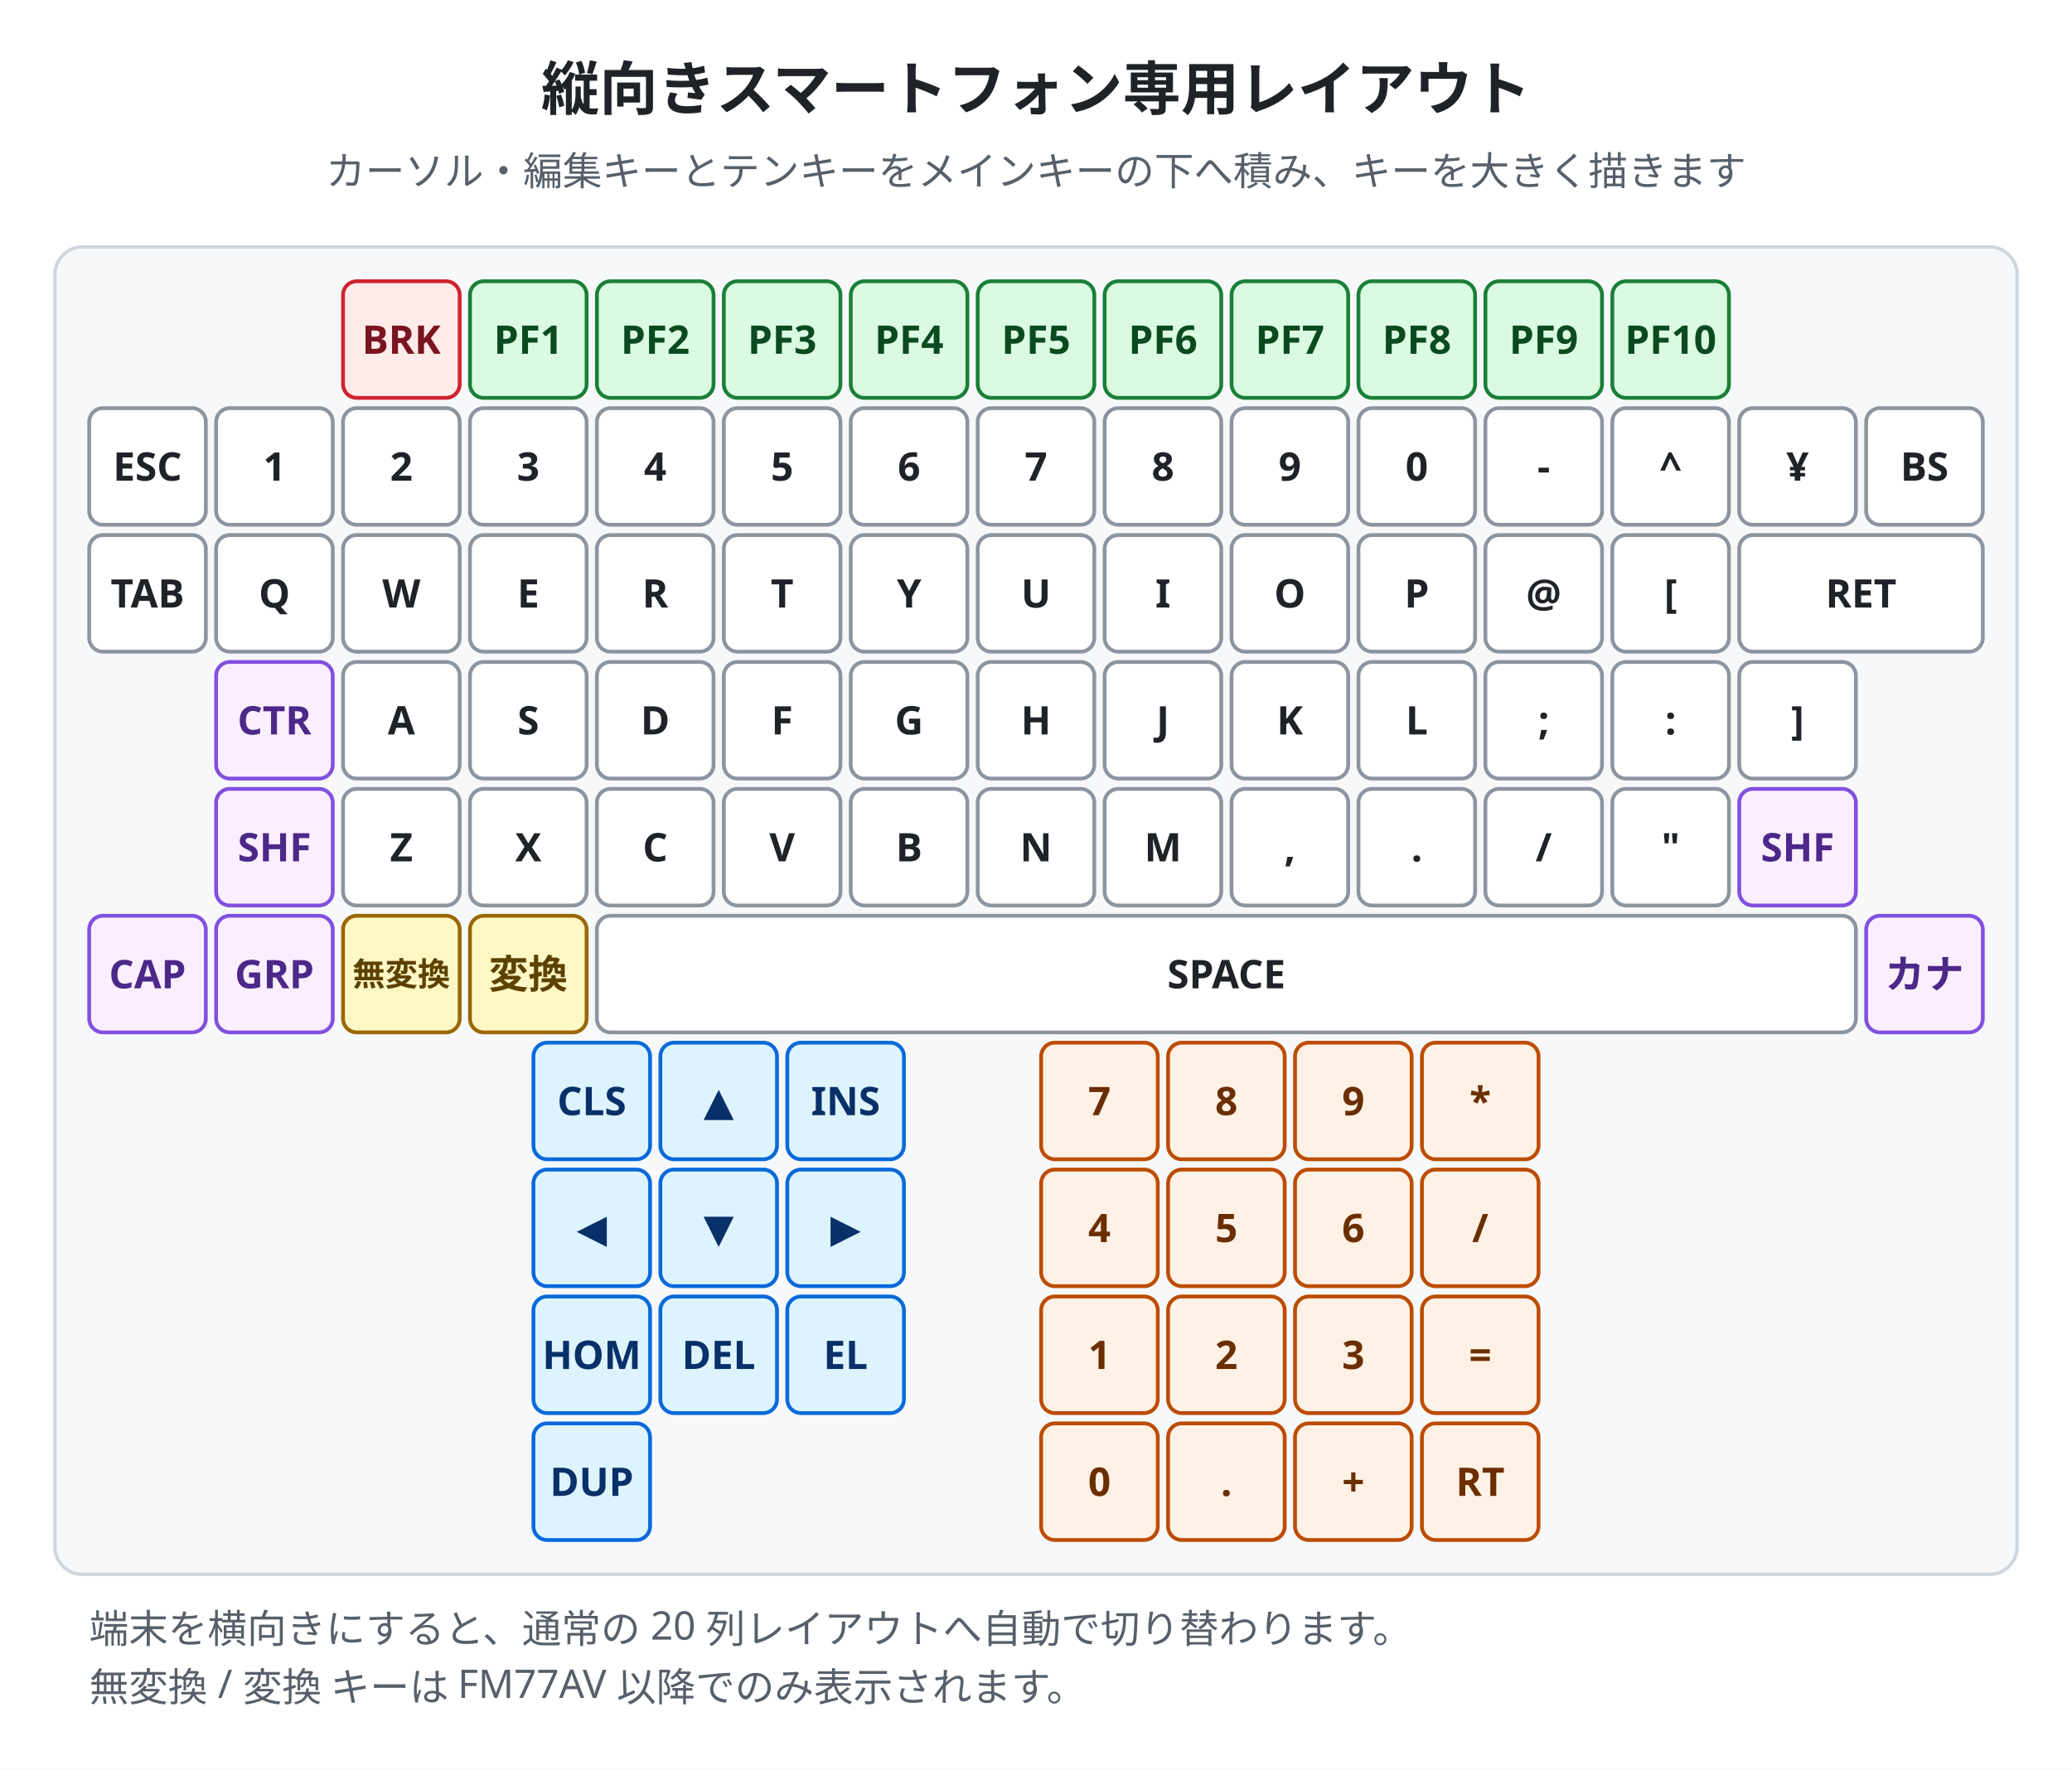
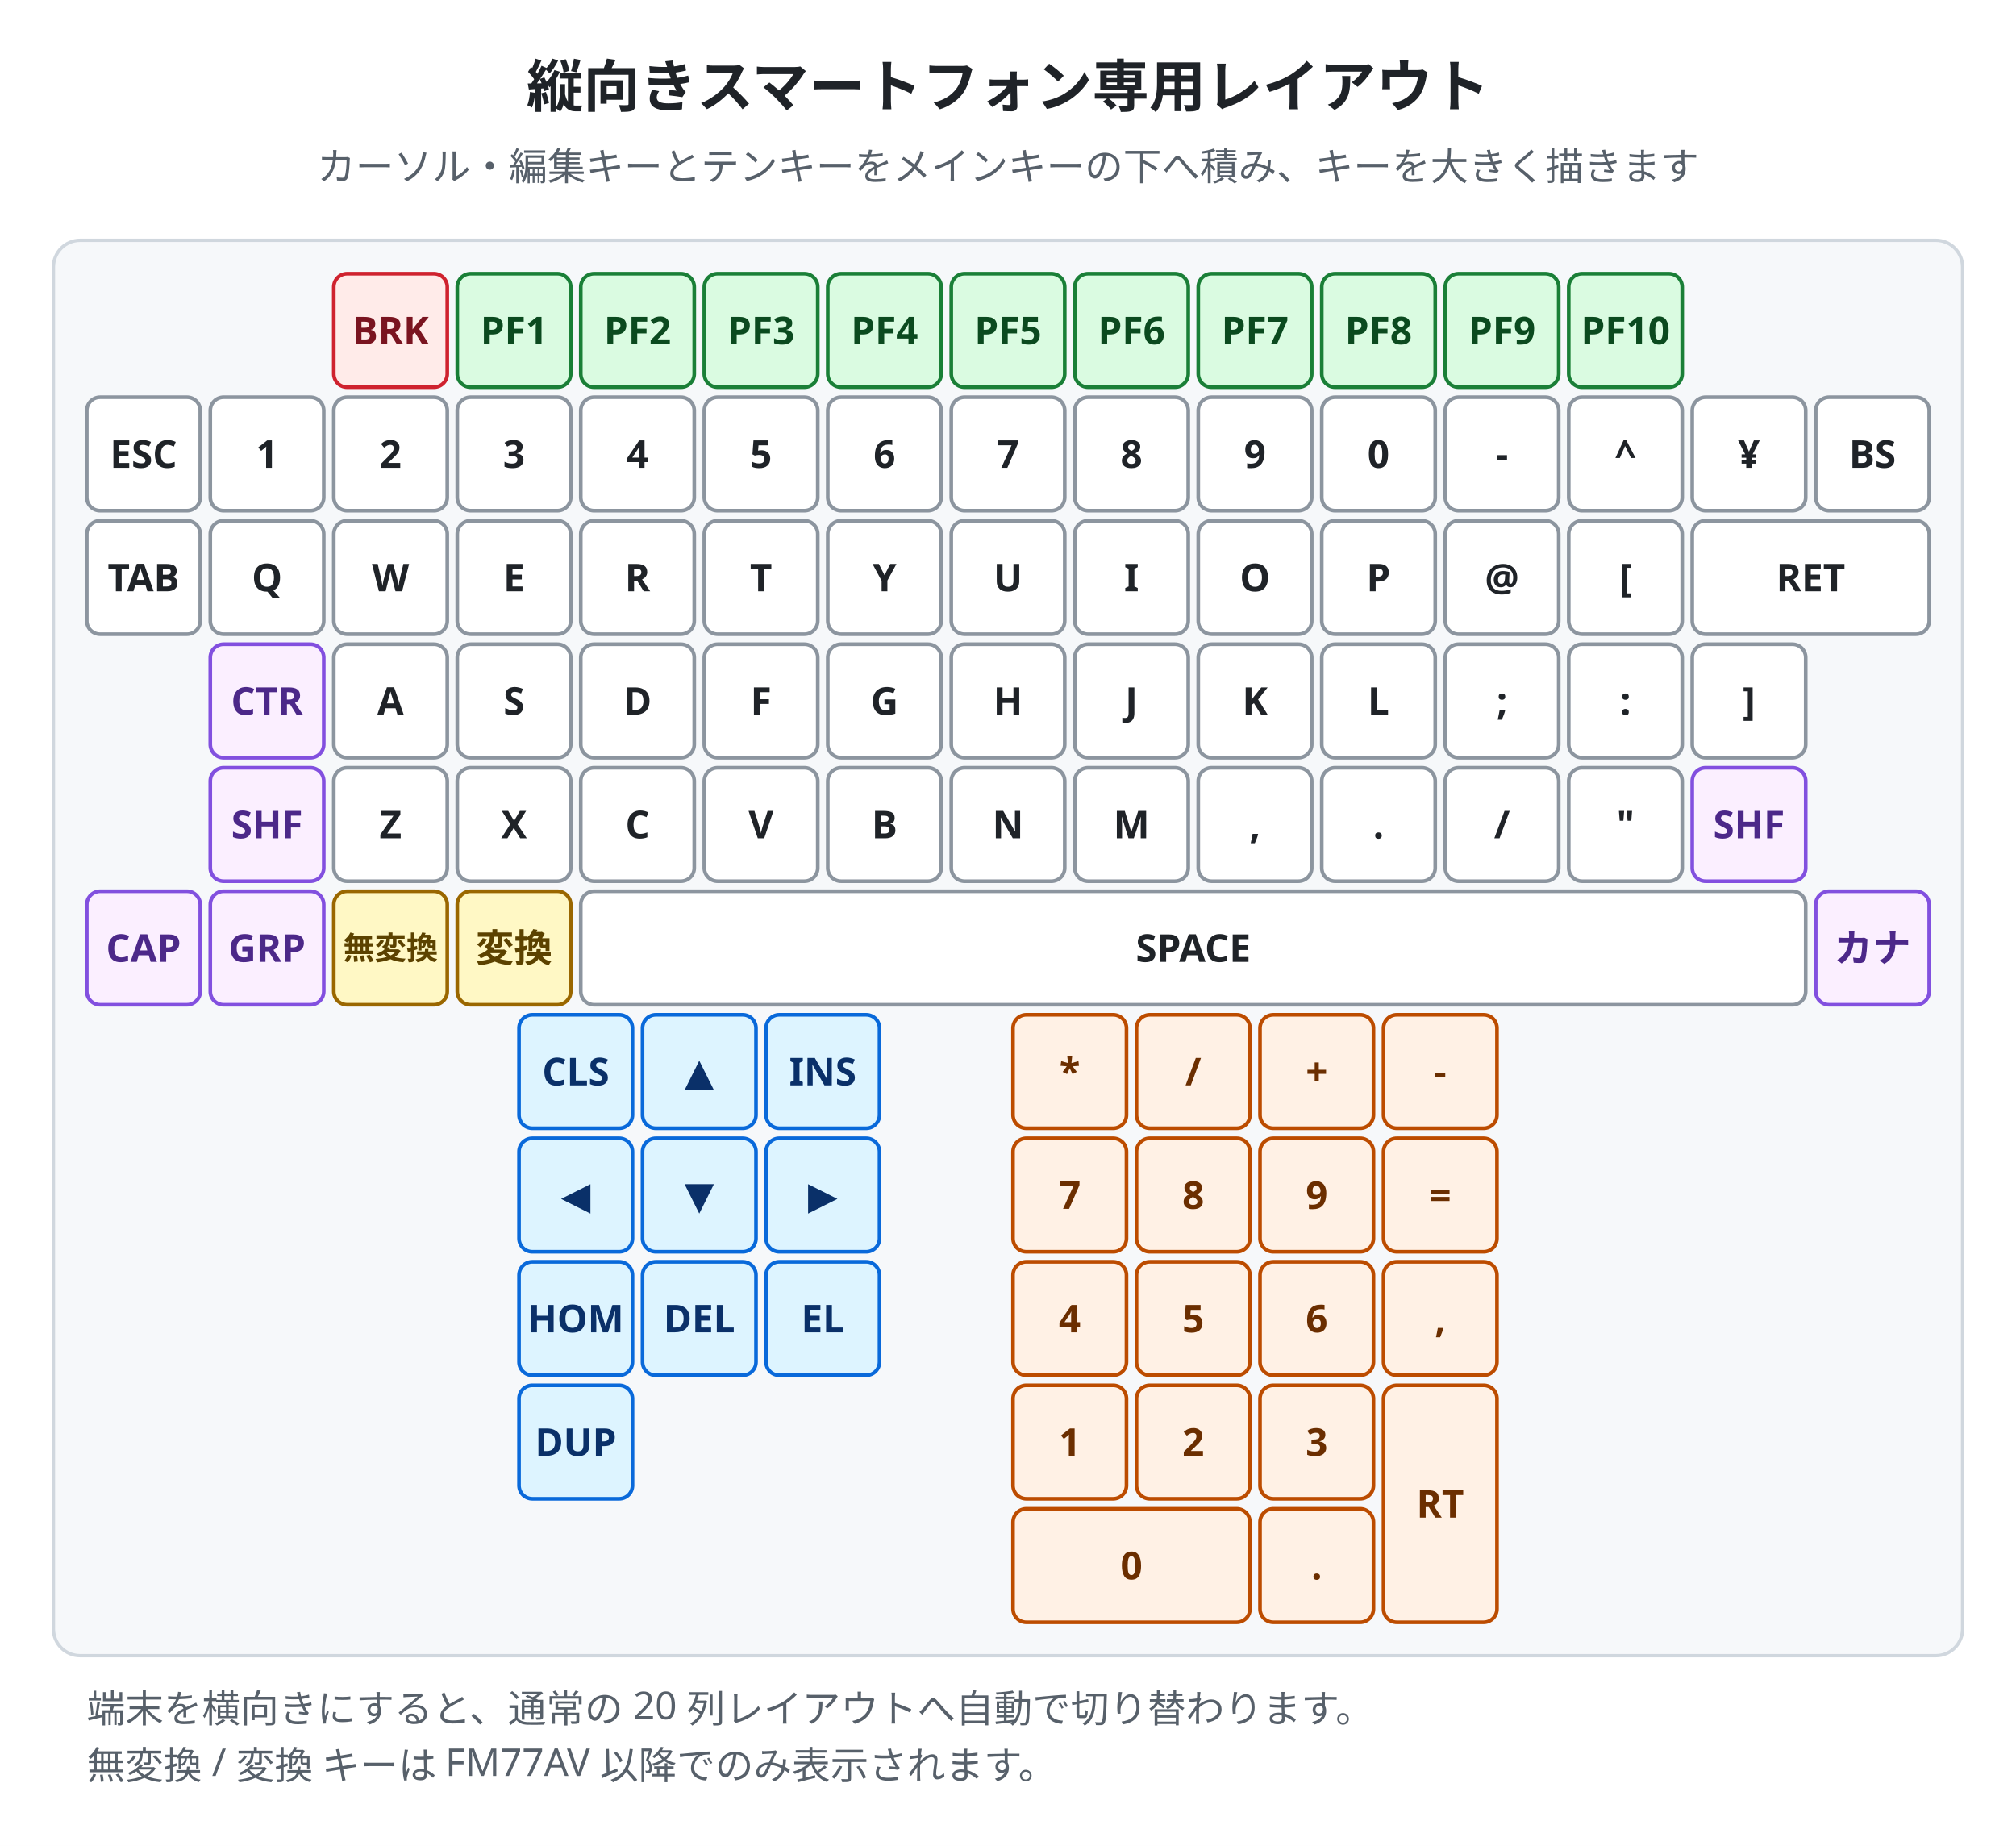
- <svg xmlns="http://www.w3.org/2000/svg" viewBox="0 0 604 516" width="604" height="516">
+ <svg xmlns="http://www.w3.org/2000/svg" viewBox="0 0 604 553" width="604" height="553">
  <defs>
    <marker id="ah" markerWidth="10" markerHeight="10" refX="8" refY="4" orient="auto" markerUnits="userSpaceOnUse">
      <path d="M0,0 L8,4 L0,8 z" fill="#57606a" />
    </marker>
  </defs>
-   <rect x="0" y="0" width="604" height="516" rx="0" fill="#ffffff" stroke="none" stroke-width="1" />
+   <rect x="0" y="0" width="604" height="553" rx="0" fill="#ffffff" stroke="none" stroke-width="1" />
  <text x="302" y="32" font-family="sans-serif" font-size="17" fill="#1f2328" text-anchor="middle" font-weight="bold">縦向きスマートフォン専用レイアウト</text>
  <text x="302" y="54" font-family="sans-serif" font-size="11.5" fill="#57606a" text-anchor="middle">カーソル・編集キーとテンキーをメインキーの下へ積み、キーを大きく描きます</text>
-   <rect x="16" y="72" width="572" height="387" rx="8" fill="#f6f8fa" stroke="#d0d7de" stroke-width="1" />
+   <rect x="16" y="72" width="572" height="424" rx="8" fill="#f6f8fa" stroke="#d0d7de" stroke-width="1" />
  <rect x="100" y="82" width="34" height="34" rx="4" fill="#ffebe9" stroke="#cf222e" stroke-width="1.1" />
  <text x="117" y="103.14" font-family="sans-serif" font-size="11.5" fill="#7a1420" text-anchor="middle" font-weight="bold">BRK</text>
  <rect x="137" y="82" width="34" height="34" rx="4" fill="#dafbe1" stroke="#1a7f37" stroke-width="1.1" />
  <text x="154" y="103.14" font-family="sans-serif" font-size="11.5" fill="#0b4a1f" text-anchor="middle" font-weight="bold">PF1</text>
  <rect x="174" y="82" width="34" height="34" rx="4" fill="#dafbe1" stroke="#1a7f37" stroke-width="1.1" />
  <text x="191" y="103.14" font-family="sans-serif" font-size="11.5" fill="#0b4a1f" text-anchor="middle" font-weight="bold">PF2</text>
  <rect x="211" y="82" width="34" height="34" rx="4" fill="#dafbe1" stroke="#1a7f37" stroke-width="1.1" />
  <text x="228" y="103.14" font-family="sans-serif" font-size="11.5" fill="#0b4a1f" text-anchor="middle" font-weight="bold">PF3</text>
  <rect x="248" y="82" width="34" height="34" rx="4" fill="#dafbe1" stroke="#1a7f37" stroke-width="1.1" />
  <text x="265" y="103.14" font-family="sans-serif" font-size="11.5" fill="#0b4a1f" text-anchor="middle" font-weight="bold">PF4</text>
  <rect x="285" y="82" width="34" height="34" rx="4" fill="#dafbe1" stroke="#1a7f37" stroke-width="1.1" />
  <text x="302" y="103.14" font-family="sans-serif" font-size="11.5" fill="#0b4a1f" text-anchor="middle" font-weight="bold">PF5</text>
  <rect x="322" y="82" width="34" height="34" rx="4" fill="#dafbe1" stroke="#1a7f37" stroke-width="1.1" />
  <text x="339" y="103.14" font-family="sans-serif" font-size="11.5" fill="#0b4a1f" text-anchor="middle" font-weight="bold">PF6</text>
  <rect x="359" y="82" width="34" height="34" rx="4" fill="#dafbe1" stroke="#1a7f37" stroke-width="1.1" />
  <text x="376" y="103.14" font-family="sans-serif" font-size="11.5" fill="#0b4a1f" text-anchor="middle" font-weight="bold">PF7</text>
  <rect x="396" y="82" width="34" height="34" rx="4" fill="#dafbe1" stroke="#1a7f37" stroke-width="1.1" />
  <text x="413" y="103.14" font-family="sans-serif" font-size="11.5" fill="#0b4a1f" text-anchor="middle" font-weight="bold">PF8</text>
  <rect x="433" y="82" width="34" height="34" rx="4" fill="#dafbe1" stroke="#1a7f37" stroke-width="1.1" />
  <text x="450" y="103.14" font-family="sans-serif" font-size="11.5" fill="#0b4a1f" text-anchor="middle" font-weight="bold">PF9</text>
  <rect x="470" y="82" width="34" height="34" rx="4" fill="#dafbe1" stroke="#1a7f37" stroke-width="1.1" />
  <text x="487" y="103.14" font-family="sans-serif" font-size="11.5" fill="#0b4a1f" text-anchor="middle" font-weight="bold">PF10</text>
  <rect x="26" y="119" width="34" height="34" rx="4" fill="#ffffff" stroke="#8c959f" stroke-width="1.1" />
  <text x="43" y="140.14" font-family="sans-serif" font-size="11.5" fill="#1f2328" text-anchor="middle" font-weight="bold">ESC</text>
  <rect x="63" y="119" width="34" height="34" rx="4" fill="#ffffff" stroke="#8c959f" stroke-width="1.1" />
  <text x="80" y="140.14" font-family="sans-serif" font-size="11.5" fill="#1f2328" text-anchor="middle" font-weight="bold">1</text>
  <rect x="100" y="119" width="34" height="34" rx="4" fill="#ffffff" stroke="#8c959f" stroke-width="1.1" />
  <text x="117" y="140.14" font-family="sans-serif" font-size="11.5" fill="#1f2328" text-anchor="middle" font-weight="bold">2</text>
  <rect x="137" y="119" width="34" height="34" rx="4" fill="#ffffff" stroke="#8c959f" stroke-width="1.1" />
  <text x="154" y="140.14" font-family="sans-serif" font-size="11.5" fill="#1f2328" text-anchor="middle" font-weight="bold">3</text>
  <rect x="174" y="119" width="34" height="34" rx="4" fill="#ffffff" stroke="#8c959f" stroke-width="1.1" />
  <text x="191" y="140.14" font-family="sans-serif" font-size="11.5" fill="#1f2328" text-anchor="middle" font-weight="bold">4</text>
  <rect x="211" y="119" width="34" height="34" rx="4" fill="#ffffff" stroke="#8c959f" stroke-width="1.1" />
  <text x="228" y="140.14" font-family="sans-serif" font-size="11.5" fill="#1f2328" text-anchor="middle" font-weight="bold">5</text>
  <rect x="248" y="119" width="34" height="34" rx="4" fill="#ffffff" stroke="#8c959f" stroke-width="1.1" />
  <text x="265" y="140.14" font-family="sans-serif" font-size="11.5" fill="#1f2328" text-anchor="middle" font-weight="bold">6</text>
  <rect x="285" y="119" width="34" height="34" rx="4" fill="#ffffff" stroke="#8c959f" stroke-width="1.1" />
  <text x="302" y="140.14" font-family="sans-serif" font-size="11.5" fill="#1f2328" text-anchor="middle" font-weight="bold">7</text>
  <rect x="322" y="119" width="34" height="34" rx="4" fill="#ffffff" stroke="#8c959f" stroke-width="1.1" />
  <text x="339" y="140.14" font-family="sans-serif" font-size="11.5" fill="#1f2328" text-anchor="middle" font-weight="bold">8</text>
  <rect x="359" y="119" width="34" height="34" rx="4" fill="#ffffff" stroke="#8c959f" stroke-width="1.1" />
  <text x="376" y="140.14" font-family="sans-serif" font-size="11.5" fill="#1f2328" text-anchor="middle" font-weight="bold">9</text>
  <rect x="396" y="119" width="34" height="34" rx="4" fill="#ffffff" stroke="#8c959f" stroke-width="1.1" />
  <text x="413" y="140.14" font-family="sans-serif" font-size="11.5" fill="#1f2328" text-anchor="middle" font-weight="bold">0</text>
  <rect x="433" y="119" width="34" height="34" rx="4" fill="#ffffff" stroke="#8c959f" stroke-width="1.1" />
  <text x="450" y="140.14" font-family="sans-serif" font-size="11.5" fill="#1f2328" text-anchor="middle" font-weight="bold">-</text>
  <rect x="470" y="119" width="34" height="34" rx="4" fill="#ffffff" stroke="#8c959f" stroke-width="1.1" />
  <text x="487" y="140.14" font-family="sans-serif" font-size="11.5" fill="#1f2328" text-anchor="middle" font-weight="bold">^</text>
  <rect x="507" y="119" width="34" height="34" rx="4" fill="#ffffff" stroke="#8c959f" stroke-width="1.1" />
  <text x="524" y="140.14" font-family="sans-serif" font-size="11.5" fill="#1f2328" text-anchor="middle" font-weight="bold">¥</text>
  <rect x="544" y="119" width="34" height="34" rx="4" fill="#ffffff" stroke="#8c959f" stroke-width="1.1" />
  <text x="561" y="140.14" font-family="sans-serif" font-size="11.5" fill="#1f2328" text-anchor="middle" font-weight="bold">BS</text>
  <rect x="26" y="156" width="34" height="34" rx="4" fill="#ffffff" stroke="#8c959f" stroke-width="1.1" />
  <text x="43" y="177.14" font-family="sans-serif" font-size="11.5" fill="#1f2328" text-anchor="middle" font-weight="bold">TAB</text>
  <rect x="63" y="156" width="34" height="34" rx="4" fill="#ffffff" stroke="#8c959f" stroke-width="1.1" />
  <text x="80" y="177.14" font-family="sans-serif" font-size="11.5" fill="#1f2328" text-anchor="middle" font-weight="bold">Q</text>
  <rect x="100" y="156" width="34" height="34" rx="4" fill="#ffffff" stroke="#8c959f" stroke-width="1.1" />
  <text x="117" y="177.14" font-family="sans-serif" font-size="11.5" fill="#1f2328" text-anchor="middle" font-weight="bold">W</text>
  <rect x="137" y="156" width="34" height="34" rx="4" fill="#ffffff" stroke="#8c959f" stroke-width="1.1" />
  <text x="154" y="177.14" font-family="sans-serif" font-size="11.5" fill="#1f2328" text-anchor="middle" font-weight="bold">E</text>
  <rect x="174" y="156" width="34" height="34" rx="4" fill="#ffffff" stroke="#8c959f" stroke-width="1.1" />
  <text x="191" y="177.14" font-family="sans-serif" font-size="11.5" fill="#1f2328" text-anchor="middle" font-weight="bold">R</text>
  <rect x="211" y="156" width="34" height="34" rx="4" fill="#ffffff" stroke="#8c959f" stroke-width="1.1" />
  <text x="228" y="177.14" font-family="sans-serif" font-size="11.5" fill="#1f2328" text-anchor="middle" font-weight="bold">T</text>
  <rect x="248" y="156" width="34" height="34" rx="4" fill="#ffffff" stroke="#8c959f" stroke-width="1.1" />
  <text x="265" y="177.14" font-family="sans-serif" font-size="11.5" fill="#1f2328" text-anchor="middle" font-weight="bold">Y</text>
  <rect x="285" y="156" width="34" height="34" rx="4" fill="#ffffff" stroke="#8c959f" stroke-width="1.1" />
  <text x="302" y="177.14" font-family="sans-serif" font-size="11.5" fill="#1f2328" text-anchor="middle" font-weight="bold">U</text>
  <rect x="322" y="156" width="34" height="34" rx="4" fill="#ffffff" stroke="#8c959f" stroke-width="1.1" />
  <text x="339" y="177.14" font-family="sans-serif" font-size="11.5" fill="#1f2328" text-anchor="middle" font-weight="bold">I</text>
  <rect x="359" y="156" width="34" height="34" rx="4" fill="#ffffff" stroke="#8c959f" stroke-width="1.1" />
  <text x="376" y="177.14" font-family="sans-serif" font-size="11.5" fill="#1f2328" text-anchor="middle" font-weight="bold">O</text>
  <rect x="396" y="156" width="34" height="34" rx="4" fill="#ffffff" stroke="#8c959f" stroke-width="1.1" />
  <text x="413" y="177.14" font-family="sans-serif" font-size="11.5" fill="#1f2328" text-anchor="middle" font-weight="bold">P</text>
  <rect x="433" y="156" width="34" height="34" rx="4" fill="#ffffff" stroke="#8c959f" stroke-width="1.1" />
  <text x="450" y="177.14" font-family="sans-serif" font-size="11.5" fill="#1f2328" text-anchor="middle" font-weight="bold">@</text>
  <rect x="470" y="156" width="34" height="34" rx="4" fill="#ffffff" stroke="#8c959f" stroke-width="1.1" />
  <text x="487" y="177.14" font-family="sans-serif" font-size="11.5" fill="#1f2328" text-anchor="middle" font-weight="bold">[</text>
  <rect x="507" y="156" width="71" height="34" rx="4" fill="#ffffff" stroke="#8c959f" stroke-width="1.1" />
  <text x="542.5" y="177.14" font-family="sans-serif" font-size="11.5" fill="#1f2328" text-anchor="middle" font-weight="bold">RET</text>
  <rect x="63" y="193" width="34" height="34" rx="4" fill="#fbefff" stroke="#8250df" stroke-width="1.1" />
  <text x="80" y="214.14" font-family="sans-serif" font-size="11.5" fill="#4c2889" text-anchor="middle" font-weight="bold">CTR</text>
  <rect x="100" y="193" width="34" height="34" rx="4" fill="#ffffff" stroke="#8c959f" stroke-width="1.1" />
  <text x="117" y="214.14" font-family="sans-serif" font-size="11.5" fill="#1f2328" text-anchor="middle" font-weight="bold">A</text>
  <rect x="137" y="193" width="34" height="34" rx="4" fill="#ffffff" stroke="#8c959f" stroke-width="1.1" />
  <text x="154" y="214.14" font-family="sans-serif" font-size="11.5" fill="#1f2328" text-anchor="middle" font-weight="bold">S</text>
  <rect x="174" y="193" width="34" height="34" rx="4" fill="#ffffff" stroke="#8c959f" stroke-width="1.1" />
  <text x="191" y="214.14" font-family="sans-serif" font-size="11.5" fill="#1f2328" text-anchor="middle" font-weight="bold">D</text>
  <rect x="211" y="193" width="34" height="34" rx="4" fill="#ffffff" stroke="#8c959f" stroke-width="1.1" />
  <text x="228" y="214.14" font-family="sans-serif" font-size="11.5" fill="#1f2328" text-anchor="middle" font-weight="bold">F</text>
  <rect x="248" y="193" width="34" height="34" rx="4" fill="#ffffff" stroke="#8c959f" stroke-width="1.1" />
  <text x="265" y="214.14" font-family="sans-serif" font-size="11.5" fill="#1f2328" text-anchor="middle" font-weight="bold">G</text>
  <rect x="285" y="193" width="34" height="34" rx="4" fill="#ffffff" stroke="#8c959f" stroke-width="1.1" />
  <text x="302" y="214.14" font-family="sans-serif" font-size="11.5" fill="#1f2328" text-anchor="middle" font-weight="bold">H</text>
  <rect x="322" y="193" width="34" height="34" rx="4" fill="#ffffff" stroke="#8c959f" stroke-width="1.1" />
  <text x="339" y="214.14" font-family="sans-serif" font-size="11.5" fill="#1f2328" text-anchor="middle" font-weight="bold">J</text>
  <rect x="359" y="193" width="34" height="34" rx="4" fill="#ffffff" stroke="#8c959f" stroke-width="1.1" />
  <text x="376" y="214.14" font-family="sans-serif" font-size="11.5" fill="#1f2328" text-anchor="middle" font-weight="bold">K</text>
  <rect x="396" y="193" width="34" height="34" rx="4" fill="#ffffff" stroke="#8c959f" stroke-width="1.1" />
  <text x="413" y="214.14" font-family="sans-serif" font-size="11.5" fill="#1f2328" text-anchor="middle" font-weight="bold">L</text>
  <rect x="433" y="193" width="34" height="34" rx="4" fill="#ffffff" stroke="#8c959f" stroke-width="1.1" />
  <text x="450" y="214.14" font-family="sans-serif" font-size="11.5" fill="#1f2328" text-anchor="middle" font-weight="bold">;</text>
  <rect x="470" y="193" width="34" height="34" rx="4" fill="#ffffff" stroke="#8c959f" stroke-width="1.1" />
  <text x="487" y="214.14" font-family="sans-serif" font-size="11.5" fill="#1f2328" text-anchor="middle" font-weight="bold">:</text>
  <rect x="507" y="193" width="34" height="34" rx="4" fill="#ffffff" stroke="#8c959f" stroke-width="1.1" />
  <text x="524" y="214.14" font-family="sans-serif" font-size="11.5" fill="#1f2328" text-anchor="middle" font-weight="bold">]</text>
  <rect x="63" y="230" width="34" height="34" rx="4" fill="#fbefff" stroke="#8250df" stroke-width="1.1" />
  <text x="80" y="251.14" font-family="sans-serif" font-size="11.5" fill="#4c2889" text-anchor="middle" font-weight="bold">SHF</text>
  <rect x="100" y="230" width="34" height="34" rx="4" fill="#ffffff" stroke="#8c959f" stroke-width="1.1" />
  <text x="117" y="251.14" font-family="sans-serif" font-size="11.5" fill="#1f2328" text-anchor="middle" font-weight="bold">Z</text>
  <rect x="137" y="230" width="34" height="34" rx="4" fill="#ffffff" stroke="#8c959f" stroke-width="1.1" />
  <text x="154" y="251.14" font-family="sans-serif" font-size="11.5" fill="#1f2328" text-anchor="middle" font-weight="bold">X</text>
  <rect x="174" y="230" width="34" height="34" rx="4" fill="#ffffff" stroke="#8c959f" stroke-width="1.1" />
  <text x="191" y="251.14" font-family="sans-serif" font-size="11.5" fill="#1f2328" text-anchor="middle" font-weight="bold">C</text>
  <rect x="211" y="230" width="34" height="34" rx="4" fill="#ffffff" stroke="#8c959f" stroke-width="1.1" />
  <text x="228" y="251.14" font-family="sans-serif" font-size="11.5" fill="#1f2328" text-anchor="middle" font-weight="bold">V</text>
  <rect x="248" y="230" width="34" height="34" rx="4" fill="#ffffff" stroke="#8c959f" stroke-width="1.1" />
  <text x="265" y="251.14" font-family="sans-serif" font-size="11.5" fill="#1f2328" text-anchor="middle" font-weight="bold">B</text>
  <rect x="285" y="230" width="34" height="34" rx="4" fill="#ffffff" stroke="#8c959f" stroke-width="1.1" />
  <text x="302" y="251.14" font-family="sans-serif" font-size="11.5" fill="#1f2328" text-anchor="middle" font-weight="bold">N</text>
  <rect x="322" y="230" width="34" height="34" rx="4" fill="#ffffff" stroke="#8c959f" stroke-width="1.1" />
  <text x="339" y="251.14" font-family="sans-serif" font-size="11.5" fill="#1f2328" text-anchor="middle" font-weight="bold">M</text>
  <rect x="359" y="230" width="34" height="34" rx="4" fill="#ffffff" stroke="#8c959f" stroke-width="1.1" />
  <text x="376" y="251.14" font-family="sans-serif" font-size="11.5" fill="#1f2328" text-anchor="middle" font-weight="bold">,</text>
  <rect x="396" y="230" width="34" height="34" rx="4" fill="#ffffff" stroke="#8c959f" stroke-width="1.1" />
  <text x="413" y="251.14" font-family="sans-serif" font-size="11.5" fill="#1f2328" text-anchor="middle" font-weight="bold">.</text>
  <rect x="433" y="230" width="34" height="34" rx="4" fill="#ffffff" stroke="#8c959f" stroke-width="1.1" />
  <text x="450" y="251.14" font-family="sans-serif" font-size="11.5" fill="#1f2328" text-anchor="middle" font-weight="bold">/</text>
  <rect x="470" y="230" width="34" height="34" rx="4" fill="#ffffff" stroke="#8c959f" stroke-width="1.1" />
  <text x="487" y="251.14" font-family="sans-serif" font-size="11.5" fill="#1f2328" text-anchor="middle" font-weight="bold">"</text>
  <rect x="507" y="230" width="34" height="34" rx="4" fill="#fbefff" stroke="#8250df" stroke-width="1.1" />
  <text x="524" y="251.14" font-family="sans-serif" font-size="11.5" fill="#4c2889" text-anchor="middle" font-weight="bold">SHF</text>
  <rect x="26" y="267" width="34" height="34" rx="4" fill="#fbefff" stroke="#8250df" stroke-width="1.1" />
  <text x="43" y="288.14" font-family="sans-serif" font-size="11.5" fill="#4c2889" text-anchor="middle" font-weight="bold">CAP</text>
  <rect x="63" y="267" width="34" height="34" rx="4" fill="#fbefff" stroke="#8250df" stroke-width="1.1" />
  <text x="80" y="288.14" font-family="sans-serif" font-size="11.5" fill="#4c2889" text-anchor="middle" font-weight="bold">GRP</text>
  <rect x="100" y="267" width="34" height="34" rx="4" fill="#fff8c5" stroke="#9a6700" stroke-width="1.1" />
  <text x="117" y="287.42" font-family="sans-serif" font-size="9.5" fill="#5c4200" text-anchor="middle" font-weight="bold">無変換</text>
  <rect x="137" y="267" width="34" height="34" rx="4" fill="#fff8c5" stroke="#9a6700" stroke-width="1.1" />
  <text x="154" y="288.14" font-family="sans-serif" font-size="11.5" fill="#5c4200" text-anchor="middle" font-weight="bold">変換</text>
  <rect x="174" y="267" width="367" height="34" rx="4" fill="#ffffff" stroke="#8c959f" stroke-width="1.1" />
  <text x="357.5" y="288.14" font-family="sans-serif" font-size="11.5" fill="#1f2328" text-anchor="middle" font-weight="bold">SPACE</text>
  <rect x="544" y="267" width="34" height="34" rx="4" fill="#fbefff" stroke="#8250df" stroke-width="1.1" />
  <text x="561" y="288.14" font-family="sans-serif" font-size="11.5" fill="#4c2889" text-anchor="middle" font-weight="bold">カナ</text>
  <rect x="155.5" y="304" width="34" height="34" rx="4" fill="#ddf4ff" stroke="#0969da" stroke-width="1.1" />
  <text x="172.5" y="325.14" font-family="sans-serif" font-size="11.5" fill="#0a3069" text-anchor="middle" font-weight="bold">CLS</text>
  <rect x="192.5" y="304" width="34" height="34" rx="4" fill="#ddf4ff" stroke="#0969da" stroke-width="1.1" />
  <text x="209.5" y="325.14" font-family="sans-serif" font-size="11.5" fill="#0a3069" text-anchor="middle" font-weight="bold">▲</text>
  <rect x="229.5" y="304" width="34" height="34" rx="4" fill="#ddf4ff" stroke="#0969da" stroke-width="1.1" />
  <text x="246.5" y="325.14" font-family="sans-serif" font-size="11.5" fill="#0a3069" text-anchor="middle" font-weight="bold">INS</text>
  <rect x="303.5" y="304" width="34" height="34" rx="4" fill="#fff1e5" stroke="#bc4c00" stroke-width="1.1" />
-   <text x="320.5" y="325.14" font-family="sans-serif" font-size="11.5" fill="#6b2e00" text-anchor="middle" font-weight="bold">7</text>
+   <text x="320.5" y="325.14" font-family="sans-serif" font-size="11.5" fill="#6b2e00" text-anchor="middle" font-weight="bold">*</text>
  <rect x="340.5" y="304" width="34" height="34" rx="4" fill="#fff1e5" stroke="#bc4c00" stroke-width="1.1" />
-   <text x="357.5" y="325.14" font-family="sans-serif" font-size="11.5" fill="#6b2e00" text-anchor="middle" font-weight="bold">8</text>
+   <text x="357.5" y="325.14" font-family="sans-serif" font-size="11.5" fill="#6b2e00" text-anchor="middle" font-weight="bold">/</text>
  <rect x="377.5" y="304" width="34" height="34" rx="4" fill="#fff1e5" stroke="#bc4c00" stroke-width="1.1" />
-   <text x="394.5" y="325.14" font-family="sans-serif" font-size="11.5" fill="#6b2e00" text-anchor="middle" font-weight="bold">9</text>
+   <text x="394.5" y="325.14" font-family="sans-serif" font-size="11.5" fill="#6b2e00" text-anchor="middle" font-weight="bold">+</text>
  <rect x="414.5" y="304" width="34" height="34" rx="4" fill="#fff1e5" stroke="#bc4c00" stroke-width="1.1" />
-   <text x="431.5" y="325.14" font-family="sans-serif" font-size="11.5" fill="#6b2e00" text-anchor="middle" font-weight="bold">*</text>
+   <text x="431.5" y="325.14" font-family="sans-serif" font-size="11.5" fill="#6b2e00" text-anchor="middle" font-weight="bold">-</text>
  <rect x="155.5" y="341" width="34" height="34" rx="4" fill="#ddf4ff" stroke="#0969da" stroke-width="1.1" />
  <text x="172.5" y="362.14" font-family="sans-serif" font-size="11.5" fill="#0a3069" text-anchor="middle" font-weight="bold">◀</text>
  <rect x="192.5" y="341" width="34" height="34" rx="4" fill="#ddf4ff" stroke="#0969da" stroke-width="1.1" />
  <text x="209.5" y="362.14" font-family="sans-serif" font-size="11.5" fill="#0a3069" text-anchor="middle" font-weight="bold">▼</text>
  <rect x="229.5" y="341" width="34" height="34" rx="4" fill="#ddf4ff" stroke="#0969da" stroke-width="1.1" />
  <text x="246.5" y="362.14" font-family="sans-serif" font-size="11.5" fill="#0a3069" text-anchor="middle" font-weight="bold">▶</text>
  <rect x="303.5" y="341" width="34" height="34" rx="4" fill="#fff1e5" stroke="#bc4c00" stroke-width="1.1" />
-   <text x="320.5" y="362.14" font-family="sans-serif" font-size="11.5" fill="#6b2e00" text-anchor="middle" font-weight="bold">4</text>
+   <text x="320.5" y="362.14" font-family="sans-serif" font-size="11.5" fill="#6b2e00" text-anchor="middle" font-weight="bold">7</text>
  <rect x="340.5" y="341" width="34" height="34" rx="4" fill="#fff1e5" stroke="#bc4c00" stroke-width="1.1" />
-   <text x="357.5" y="362.14" font-family="sans-serif" font-size="11.5" fill="#6b2e00" text-anchor="middle" font-weight="bold">5</text>
+   <text x="357.5" y="362.14" font-family="sans-serif" font-size="11.5" fill="#6b2e00" text-anchor="middle" font-weight="bold">8</text>
  <rect x="377.5" y="341" width="34" height="34" rx="4" fill="#fff1e5" stroke="#bc4c00" stroke-width="1.1" />
-   <text x="394.5" y="362.14" font-family="sans-serif" font-size="11.5" fill="#6b2e00" text-anchor="middle" font-weight="bold">6</text>
+   <text x="394.5" y="362.14" font-family="sans-serif" font-size="11.5" fill="#6b2e00" text-anchor="middle" font-weight="bold">9</text>
  <rect x="414.5" y="341" width="34" height="34" rx="4" fill="#fff1e5" stroke="#bc4c00" stroke-width="1.1" />
-   <text x="431.5" y="362.14" font-family="sans-serif" font-size="11.5" fill="#6b2e00" text-anchor="middle" font-weight="bold">/</text>
+   <text x="431.5" y="362.14" font-family="sans-serif" font-size="11.5" fill="#6b2e00" text-anchor="middle" font-weight="bold">=</text>
  <rect x="155.5" y="378" width="34" height="34" rx="4" fill="#ddf4ff" stroke="#0969da" stroke-width="1.1" />
  <text x="172.5" y="399.14" font-family="sans-serif" font-size="11.5" fill="#0a3069" text-anchor="middle" font-weight="bold">HOM</text>
  <rect x="192.5" y="378" width="34" height="34" rx="4" fill="#ddf4ff" stroke="#0969da" stroke-width="1.1" />
  <text x="209.5" y="399.14" font-family="sans-serif" font-size="11.5" fill="#0a3069" text-anchor="middle" font-weight="bold">DEL</text>
  <rect x="229.5" y="378" width="34" height="34" rx="4" fill="#ddf4ff" stroke="#0969da" stroke-width="1.1" />
  <text x="246.5" y="399.14" font-family="sans-serif" font-size="11.5" fill="#0a3069" text-anchor="middle" font-weight="bold">EL</text>
  <rect x="303.5" y="378" width="34" height="34" rx="4" fill="#fff1e5" stroke="#bc4c00" stroke-width="1.1" />
-   <text x="320.5" y="399.14" font-family="sans-serif" font-size="11.5" fill="#6b2e00" text-anchor="middle" font-weight="bold">1</text>
+   <text x="320.5" y="399.14" font-family="sans-serif" font-size="11.5" fill="#6b2e00" text-anchor="middle" font-weight="bold">4</text>
  <rect x="340.5" y="378" width="34" height="34" rx="4" fill="#fff1e5" stroke="#bc4c00" stroke-width="1.1" />
-   <text x="357.5" y="399.14" font-family="sans-serif" font-size="11.5" fill="#6b2e00" text-anchor="middle" font-weight="bold">2</text>
+   <text x="357.5" y="399.14" font-family="sans-serif" font-size="11.5" fill="#6b2e00" text-anchor="middle" font-weight="bold">5</text>
  <rect x="377.5" y="378" width="34" height="34" rx="4" fill="#fff1e5" stroke="#bc4c00" stroke-width="1.1" />
-   <text x="394.5" y="399.14" font-family="sans-serif" font-size="11.5" fill="#6b2e00" text-anchor="middle" font-weight="bold">3</text>
+   <text x="394.5" y="399.14" font-family="sans-serif" font-size="11.5" fill="#6b2e00" text-anchor="middle" font-weight="bold">6</text>
  <rect x="414.5" y="378" width="34" height="34" rx="4" fill="#fff1e5" stroke="#bc4c00" stroke-width="1.1" />
-   <text x="431.5" y="399.14" font-family="sans-serif" font-size="11.5" fill="#6b2e00" text-anchor="middle" font-weight="bold">=</text>
+   <text x="431.5" y="399.14" font-family="sans-serif" font-size="11.5" fill="#6b2e00" text-anchor="middle" font-weight="bold">,</text>
  <rect x="155.5" y="415" width="34" height="34" rx="4" fill="#ddf4ff" stroke="#0969da" stroke-width="1.1" />
  <text x="172.5" y="436.14" font-family="sans-serif" font-size="11.5" fill="#0a3069" text-anchor="middle" font-weight="bold">DUP</text>
  <rect x="303.5" y="415" width="34" height="34" rx="4" fill="#fff1e5" stroke="#bc4c00" stroke-width="1.1" />
-   <text x="320.5" y="436.14" font-family="sans-serif" font-size="11.5" fill="#6b2e00" text-anchor="middle" font-weight="bold">0</text>
+   <text x="320.5" y="436.14" font-family="sans-serif" font-size="11.5" fill="#6b2e00" text-anchor="middle" font-weight="bold">1</text>
  <rect x="340.5" y="415" width="34" height="34" rx="4" fill="#fff1e5" stroke="#bc4c00" stroke-width="1.1" />
-   <text x="357.5" y="436.14" font-family="sans-serif" font-size="11.5" fill="#6b2e00" text-anchor="middle" font-weight="bold">.</text>
+   <text x="357.5" y="436.14" font-family="sans-serif" font-size="11.5" fill="#6b2e00" text-anchor="middle" font-weight="bold">2</text>
  <rect x="377.5" y="415" width="34" height="34" rx="4" fill="#fff1e5" stroke="#bc4c00" stroke-width="1.1" />
-   <text x="394.5" y="436.14" font-family="sans-serif" font-size="11.5" fill="#6b2e00" text-anchor="middle" font-weight="bold">+</text>
-   <rect x="414.5" y="415" width="34" height="34" rx="4" fill="#fff1e5" stroke="#bc4c00" stroke-width="1.1" />
-   <text x="431.5" y="436.14" font-family="sans-serif" font-size="11.5" fill="#6b2e00" text-anchor="middle" font-weight="bold">RT</text>
-   <text x="26" y="479" font-family="sans-serif" font-size="11.5" fill="#57606a" text-anchor="start">端末を横向きにすると、通常の 20 列レイアウトへ自動で切り替わります。</text>
-   <text x="26" y="496" font-family="sans-serif" font-size="11.5" fill="#57606a" text-anchor="start">無変換 / 変換 キーは FM77AV 以降でのみ表示されます。</text>
+   <text x="394.5" y="436.14" font-family="sans-serif" font-size="11.5" fill="#6b2e00" text-anchor="middle" font-weight="bold">3</text>
+   <rect x="414.5" y="415" width="34" height="71" rx="4" fill="#fff1e5" stroke="#bc4c00" stroke-width="1.1" />
+   <text x="431.5" y="454.64" font-family="sans-serif" font-size="11.5" fill="#6b2e00" text-anchor="middle" font-weight="bold">RT</text>
+   <rect x="303.5" y="452" width="71" height="34" rx="4" fill="#fff1e5" stroke="#bc4c00" stroke-width="1.1" />
+   <text x="339" y="473.14" font-family="sans-serif" font-size="11.5" fill="#6b2e00" text-anchor="middle" font-weight="bold">0</text>
+   <rect x="377.5" y="452" width="34" height="34" rx="4" fill="#fff1e5" stroke="#bc4c00" stroke-width="1.1" />
+   <text x="394.5" y="473.14" font-family="sans-serif" font-size="11.5" fill="#6b2e00" text-anchor="middle" font-weight="bold">.</text>
+   <text x="26" y="516" font-family="sans-serif" font-size="11.5" fill="#57606a" text-anchor="start">端末を横向きにすると、通常の 20 列レイアウトへ自動で切り替わります。</text>
+   <text x="26" y="533" font-family="sans-serif" font-size="11.5" fill="#57606a" text-anchor="start">無変換 / 変換 キーは FM77AV 以降でのみ表示されます。</text>
</svg>
